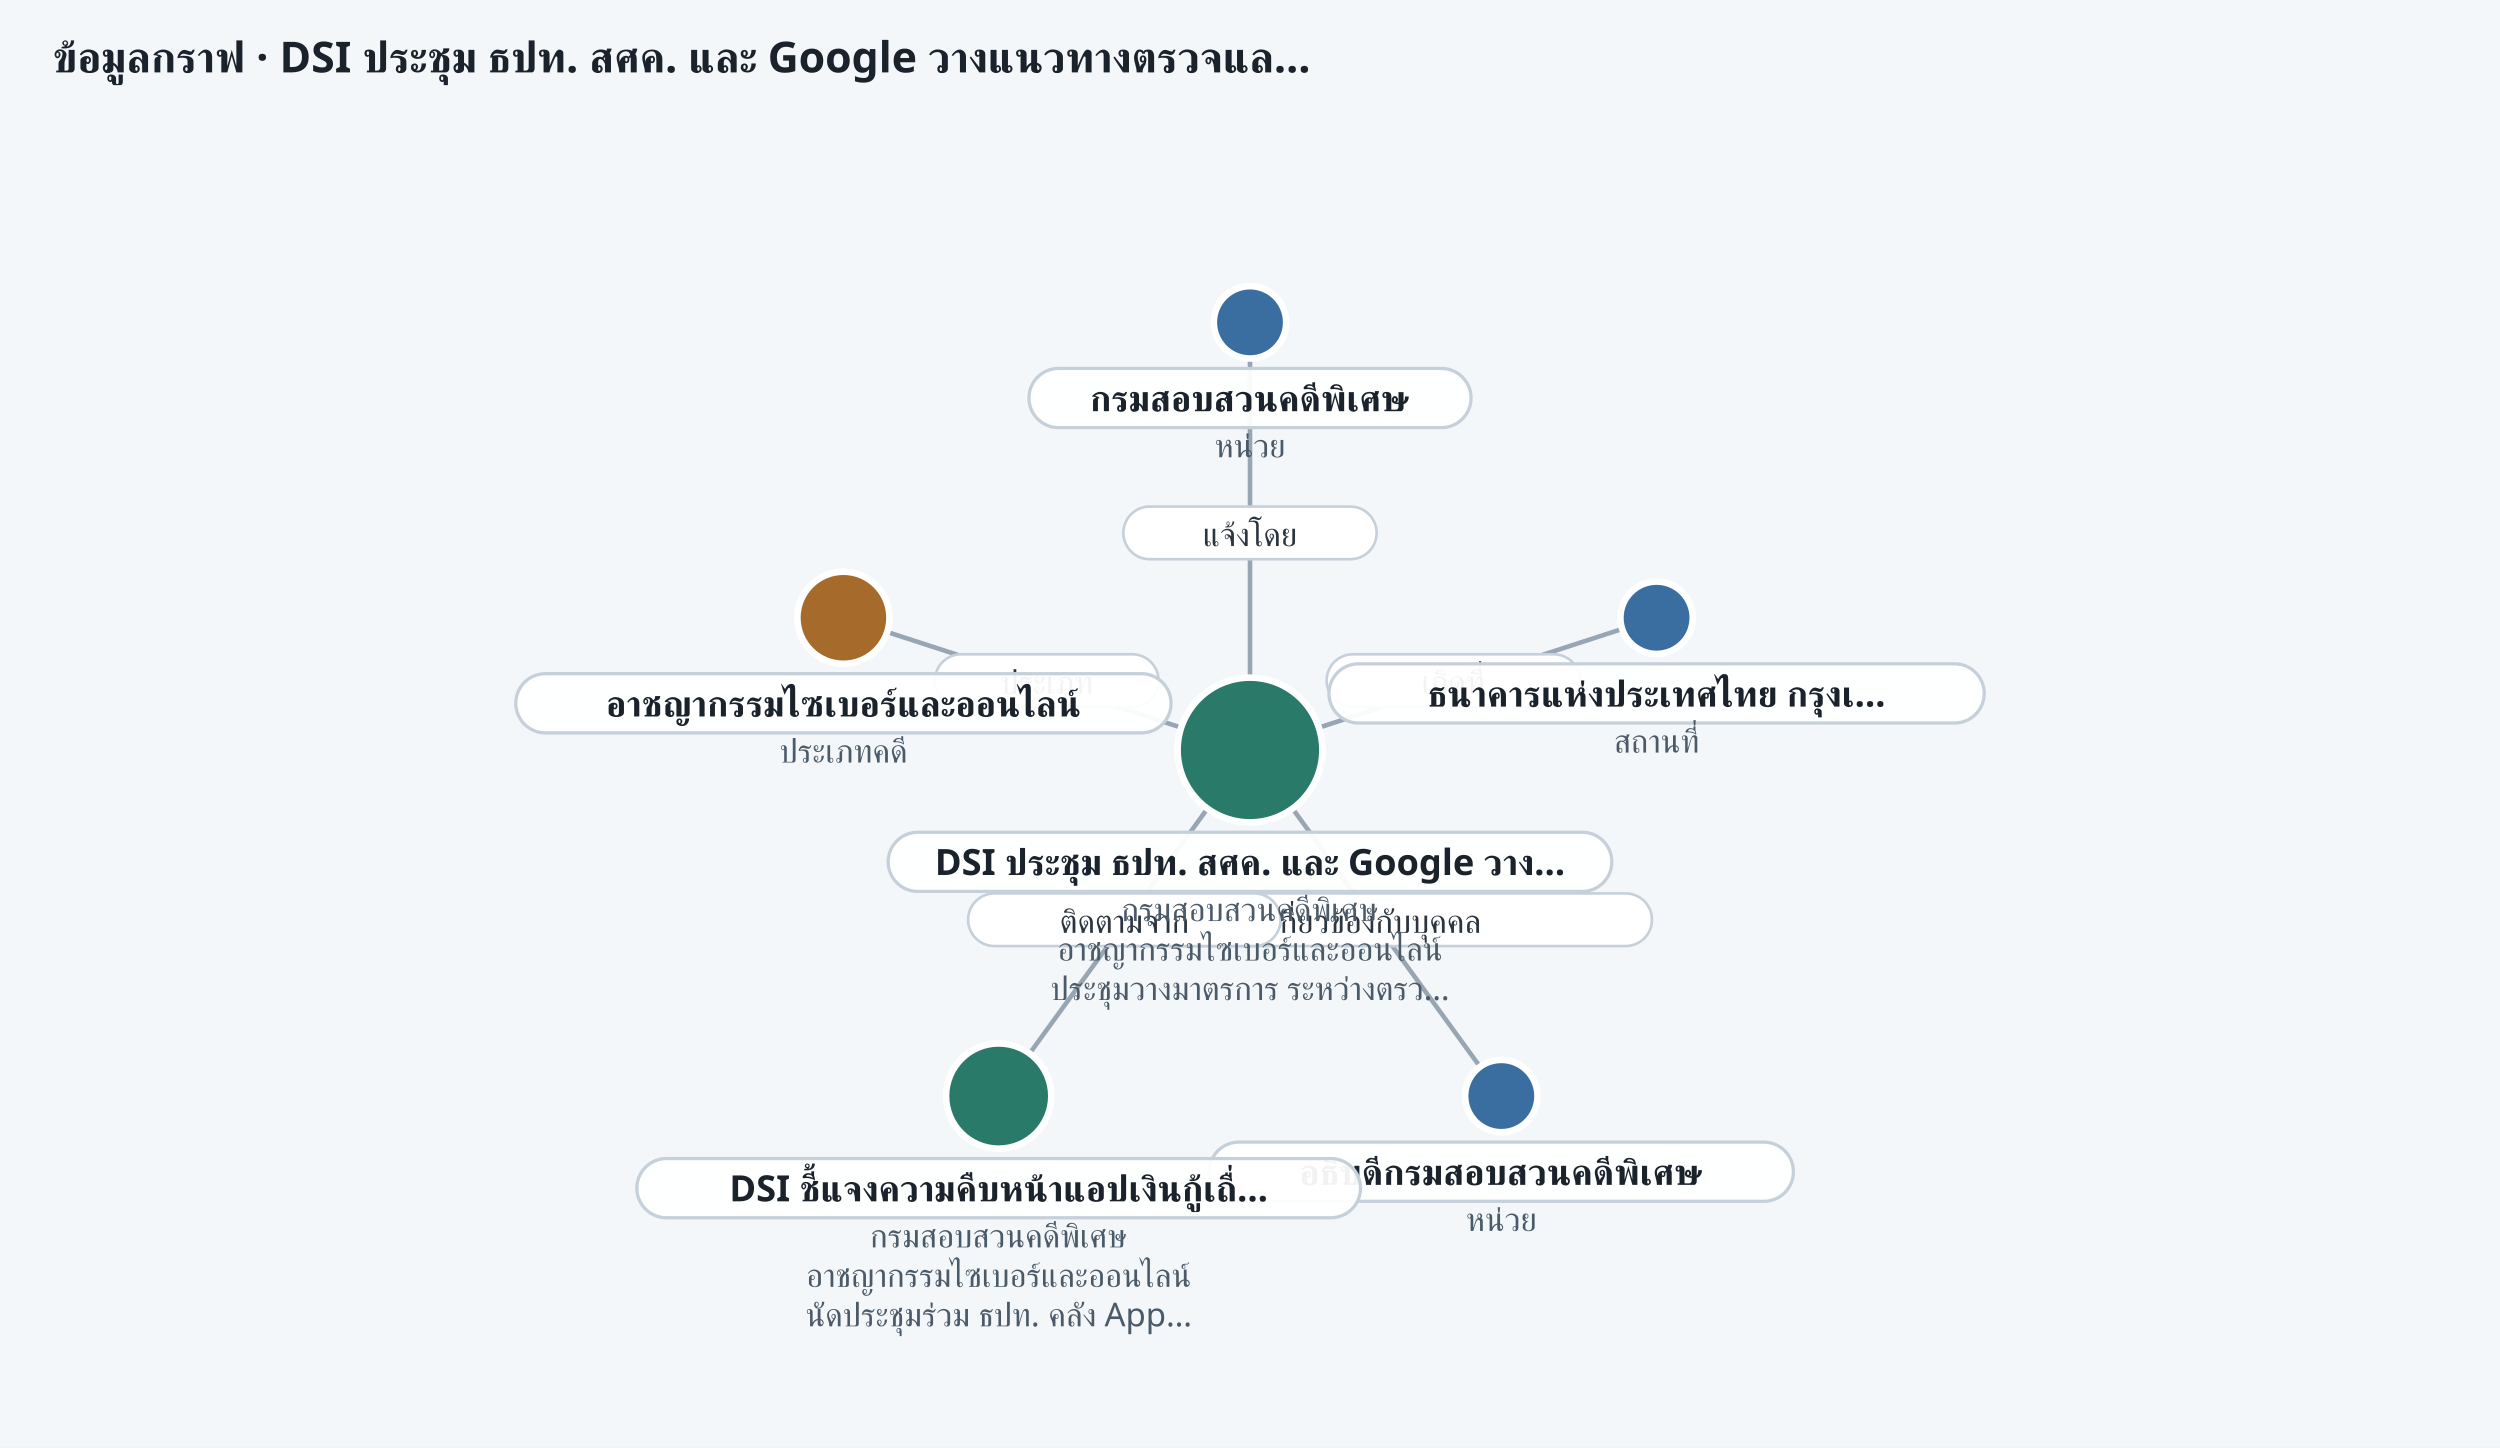
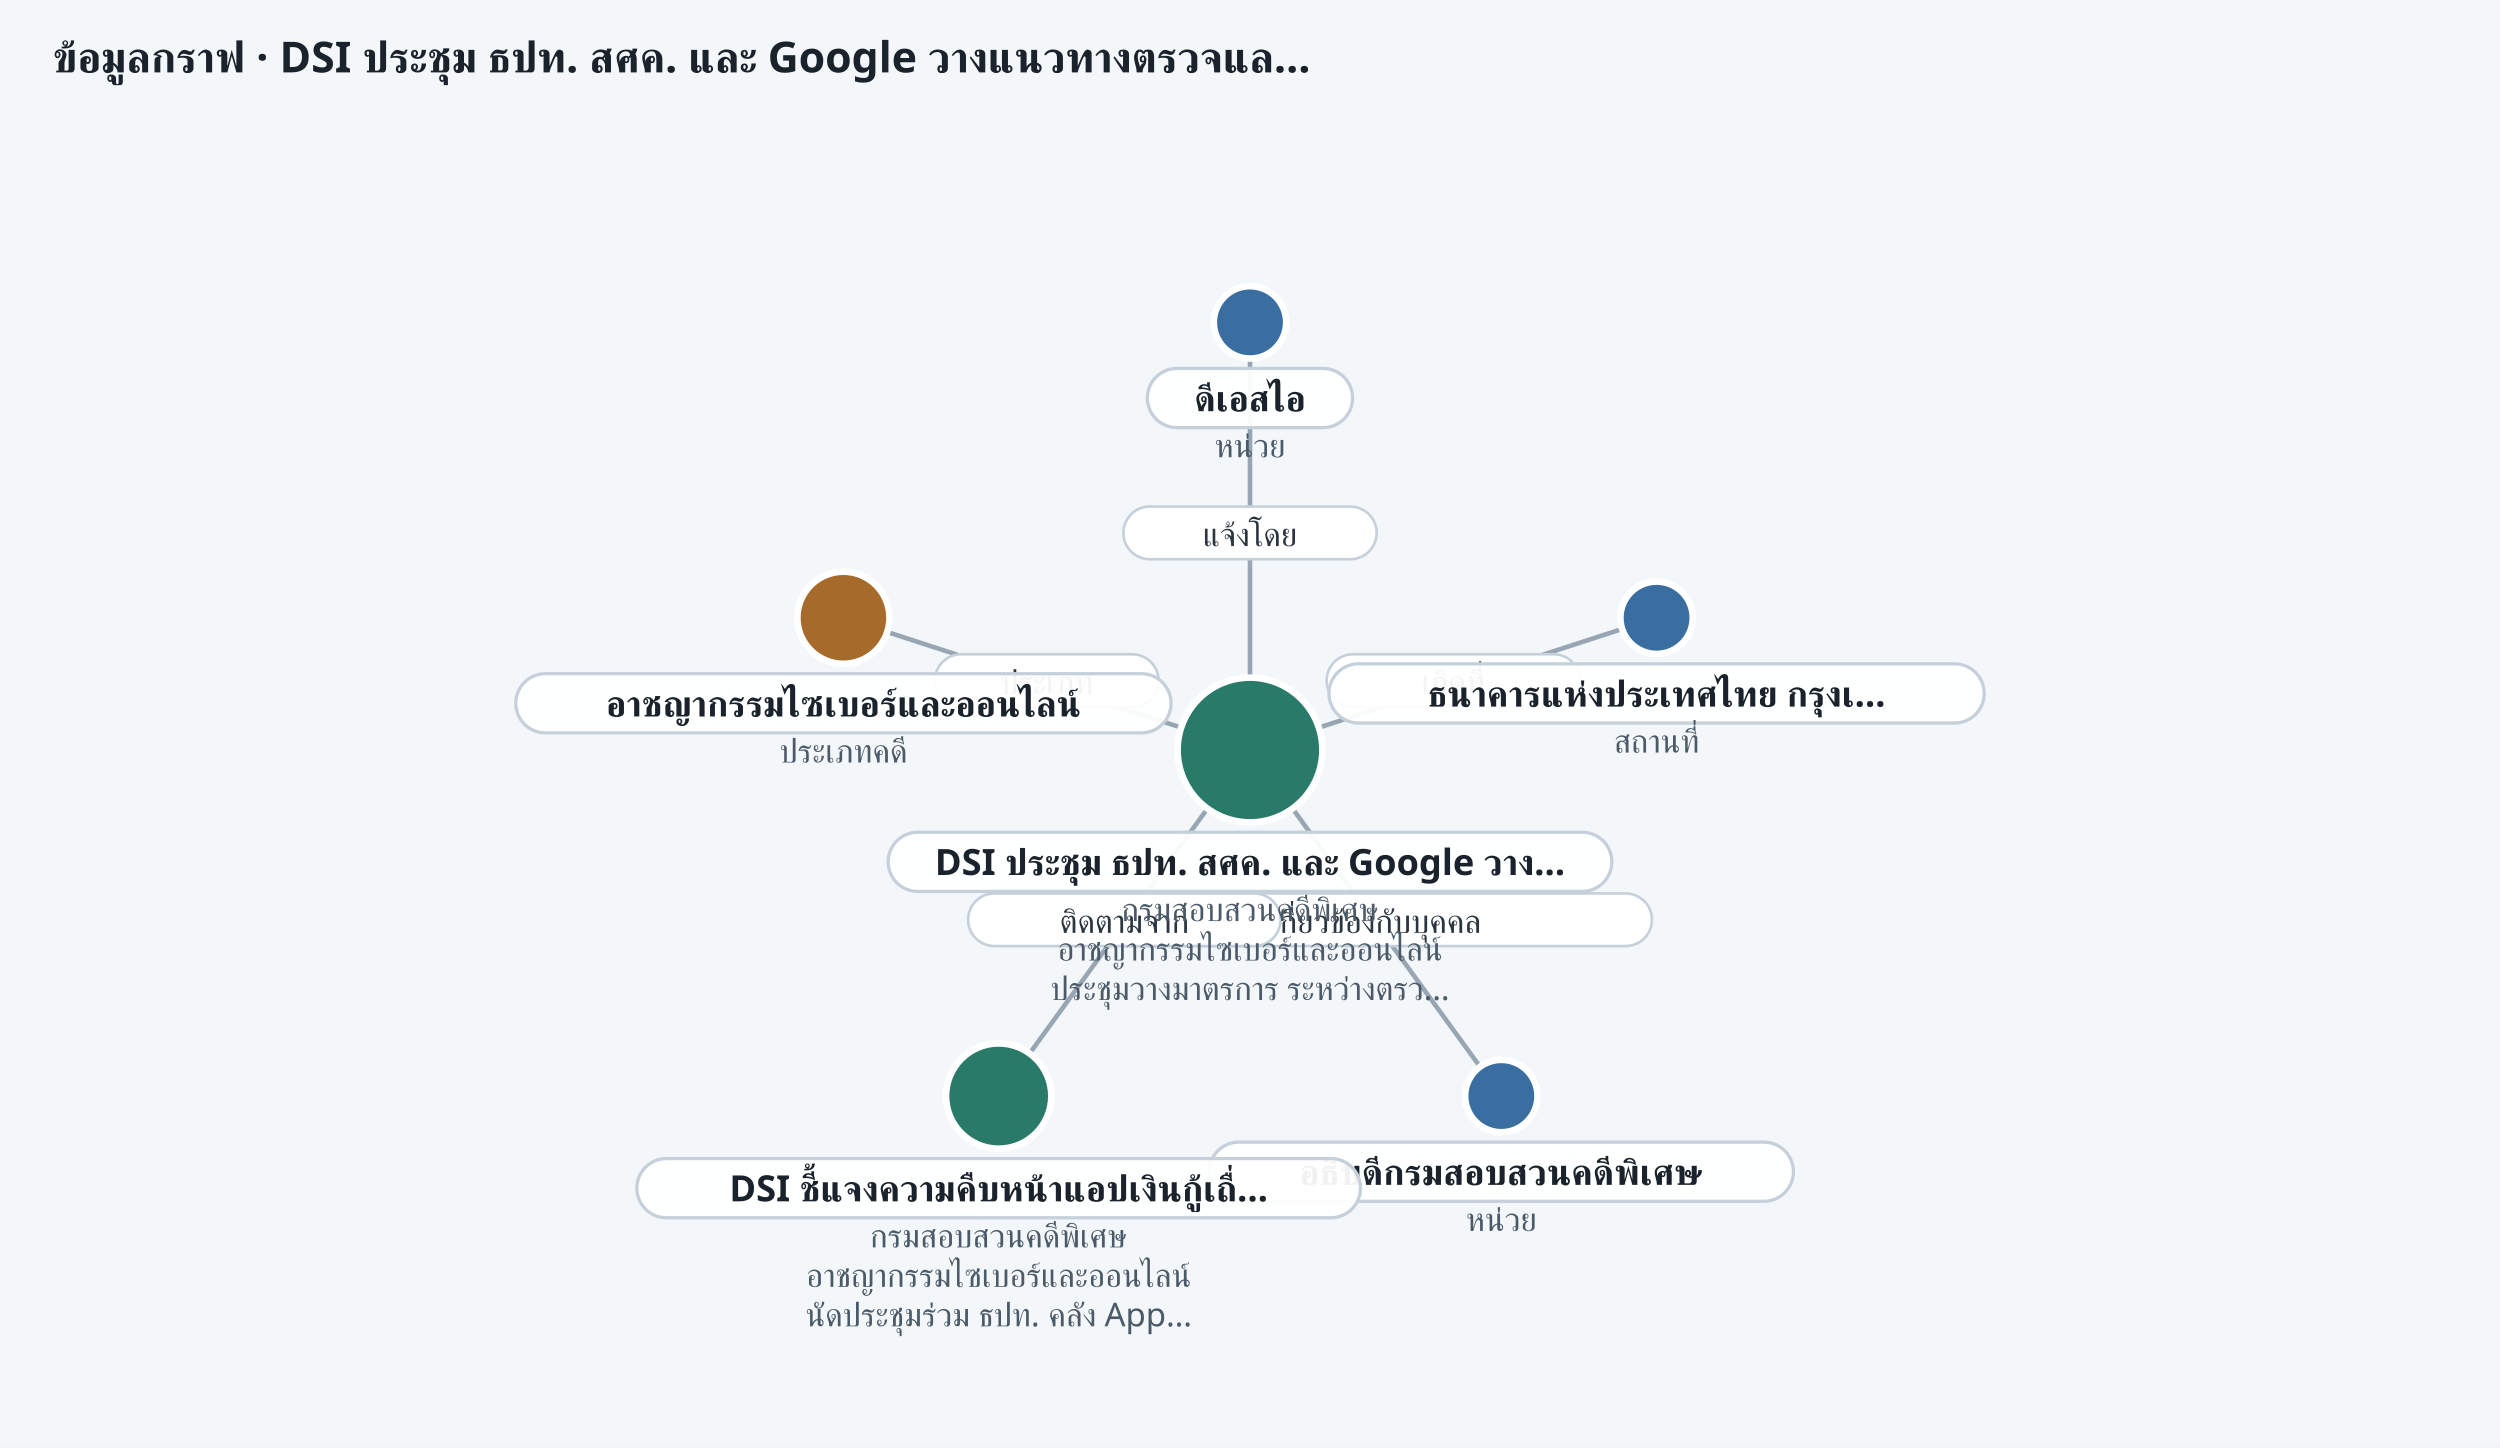
<svg xmlns="http://www.w3.org/2000/svg" width="760" height="440" viewBox="0 0 760 440" role="img" aria-label="ego graph 20261116-cyber-03">
  <rect width="100%" height="100%" fill="#f4f7fa" />
  <text x="16" y="22" font-size="13" font-weight="700" fill="#1a222c" font-family="Sarabun, Anuphan, sans-serif">ข้อมูลกราฟ · DSI ประชุม ธปท. สศค. และ Google วางแนวทางตรวจแล…</text>
  <line x1="380.0" y1="228.0" x2="380.0" y2="98.0" stroke="#7a8a9a" stroke-width="1.4" opacity="0.75" />
  <rect x="341.5" y="154.0" width="77.0" height="16" rx="8" fill="#fff" stroke="#c5d0da" stroke-width="0.8" />
  <text x="380.0" y="166.0" text-anchor="middle" font-size="10" fill="#2a3540" font-family="Sarabun, Anuphan, sans-serif">แจ้งโดย</text>
  <line x1="380.0" y1="228.0" x2="503.6" y2="187.8" stroke="#7a8a9a" stroke-width="1.4" opacity="0.75" />
  <rect x="403.3" y="198.9" width="77.0" height="16" rx="8" fill="#fff" stroke="#c5d0da" stroke-width="0.8" />
  <text x="441.8" y="210.9" text-anchor="middle" font-size="10" fill="#2a3540" font-family="Sarabun, Anuphan, sans-serif">เกิดที่</text>
  <line x1="380.0" y1="228.0" x2="456.4" y2="333.2" stroke="#7a8a9a" stroke-width="1.4" opacity="0.75" />
  <rect x="334.2" y="271.6" width="168.0" height="16" rx="8" fill="#fff" stroke="#c5d0da" stroke-width="0.8" />
  <text x="418.2" y="283.6" text-anchor="middle" font-size="10" fill="#2a3540" font-family="Sarabun, Anuphan, sans-serif">เกี่ยวข้องกับบุคคล</text>
  <line x1="380.0" y1="228.0" x2="303.6" y2="333.2" stroke="#7a8a9a" stroke-width="1.4" opacity="0.75" />
  <rect x="294.3" y="271.6" width="95.0" height="16" rx="8" fill="#fff" stroke="#c5d0da" stroke-width="0.8" />
  <text x="341.8" y="283.6" text-anchor="middle" font-size="10" fill="#2a3540" font-family="Sarabun, Anuphan, sans-serif">ติดตามจาก</text>
  <line x1="380.0" y1="228.0" x2="256.4" y2="187.8" stroke="#7a8a9a" stroke-width="1.4" opacity="0.75" />
  <rect x="284.2" y="198.9" width="68.0" height="16" rx="8" fill="#fff" stroke="#c5d0da" stroke-width="0.8" />
  <text x="318.2" y="210.9" text-anchor="middle" font-size="10" fill="#2a3540" font-family="Sarabun, Anuphan, sans-serif">ประเภท</text>
  <circle cx="380.0" cy="228.0" r="22" fill="#2a7a6a" stroke="#fff" stroke-width="2" />
  <rect x="270.0" y="253.0" width="220.0" height="18" rx="9" fill="rgba(255,255,255,0.94)" stroke="#c5d0da" />
  <text x="380.0" y="266.0" text-anchor="middle" font-size="11" font-weight="600" fill="#1a222c" font-family="Sarabun, Anuphan, sans-serif">DSI ประชุม ธปท. สศค. และ Google วาง…</text>
  <text x="380.0" y="280.0" text-anchor="middle" font-size="10" fill="#4a5a68" font-family="Sarabun, Anuphan, sans-serif">กรมสอบสวนคดีพิเศษ</text>
  <text x="380.0" y="292.0" text-anchor="middle" font-size="10" fill="#4a5a68" font-family="Sarabun, Anuphan, sans-serif">อาชญากรรมไซเบอร์และออนไลน์</text>
  <text x="380.0" y="304.0" text-anchor="middle" font-size="10" fill="#4a5a68" font-family="Sarabun, Anuphan, sans-serif">ประชุมวางมาตรการ ระหว่างตรว…</text>
  <circle cx="380.0" cy="98.0" r="11" fill="#3a6ea0" stroke="#fff" stroke-width="2" />
-   <rect x="312.8" y="112.0" width="134.4" height="18" rx="9" fill="rgba(255,255,255,0.94)" stroke="#c5d0da" />
-   <text x="380.0" y="125.0" text-anchor="middle" font-size="11" font-weight="600" fill="#1a222c" font-family="Sarabun, Anuphan, sans-serif">กรมสอบสวนคดีพิเศษ</text>
+   <rect x="348.8" y="112.0" width="62.4" height="18" rx="9" fill="rgba(255,255,255,0.94)" stroke="#c5d0da" />
+   <text x="380.0" y="125.0" text-anchor="middle" font-size="11" font-weight="600" fill="#1a222c" font-family="Sarabun, Anuphan, sans-serif">ดีเอสไอ</text>
  <text x="380.0" y="139.0" text-anchor="middle" font-size="10" fill="#4a5a68" font-family="Sarabun, Anuphan, sans-serif">หน่วย</text>
  <circle cx="503.6" cy="187.8" r="11" fill="#3a6ea0" stroke="#fff" stroke-width="2" />
  <rect x="404.0" y="201.8" width="199.2" height="18" rx="9" fill="rgba(255,255,255,0.94)" stroke="#c5d0da" />
  <text x="503.6" y="214.8" text-anchor="middle" font-size="11" font-weight="600" fill="#1a222c" font-family="Sarabun, Anuphan, sans-serif">ธนาคารแห่งประเทศไทย กรุงเ…</text>
  <text x="503.6" y="228.8" text-anchor="middle" font-size="10" fill="#4a5a68" font-family="Sarabun, Anuphan, sans-serif">สถานที่</text>
  <circle cx="456.4" cy="333.2" r="11" fill="#3a6ea0" stroke="#fff" stroke-width="2" />
  <rect x="367.6" y="347.2" width="177.6" height="18" rx="9" fill="rgba(255,255,255,0.94)" stroke="#c5d0da" />
  <text x="456.4" y="360.2" text-anchor="middle" font-size="11" font-weight="600" fill="#1a222c" font-family="Sarabun, Anuphan, sans-serif">อธิบดีกรมสอบสวนคดีพิเศษ</text>
  <text x="456.4" y="374.2" text-anchor="middle" font-size="10" fill="#4a5a68" font-family="Sarabun, Anuphan, sans-serif">หน่วย</text>
  <circle cx="303.6" cy="333.2" r="16" fill="#2a7a6a" stroke="#fff" stroke-width="2" />
  <rect x="193.6" y="352.2" width="220.0" height="18" rx="9" fill="rgba(255,255,255,0.94)" stroke="#c5d0da" />
  <text x="303.6" y="365.2" text-anchor="middle" font-size="11" font-weight="600" fill="#1a222c" font-family="Sarabun, Anuphan, sans-serif">DSI ชี้แจงความคืบหน้าแอปเงินกู้เถื่…</text>
  <text x="303.6" y="379.2" text-anchor="middle" font-size="10" fill="#4a5a68" font-family="Sarabun, Anuphan, sans-serif">กรมสอบสวนคดีพิเศษ</text>
  <text x="303.6" y="391.2" text-anchor="middle" font-size="10" fill="#4a5a68" font-family="Sarabun, Anuphan, sans-serif">อาชญากรรมไซเบอร์และออนไลน์</text>
  <text x="303.6" y="403.2" text-anchor="middle" font-size="10" fill="#4a5a68" font-family="Sarabun, Anuphan, sans-serif">นัดประชุมร่วม ธปท. คลัง App…</text>
  <circle cx="256.4" cy="187.8" r="14" fill="#a66b2a" stroke="#fff" stroke-width="2" />
  <rect x="156.8" y="204.8" width="199.2" height="18" rx="9" fill="rgba(255,255,255,0.94)" stroke="#c5d0da" />
  <text x="256.4" y="217.8" text-anchor="middle" font-size="11" font-weight="600" fill="#1a222c" font-family="Sarabun, Anuphan, sans-serif">อาชญากรรมไซเบอร์และออนไลน์</text>
  <text x="256.4" y="231.8" text-anchor="middle" font-size="10" fill="#4a5a68" font-family="Sarabun, Anuphan, sans-serif">ประเภทคดี</text>
</svg>
